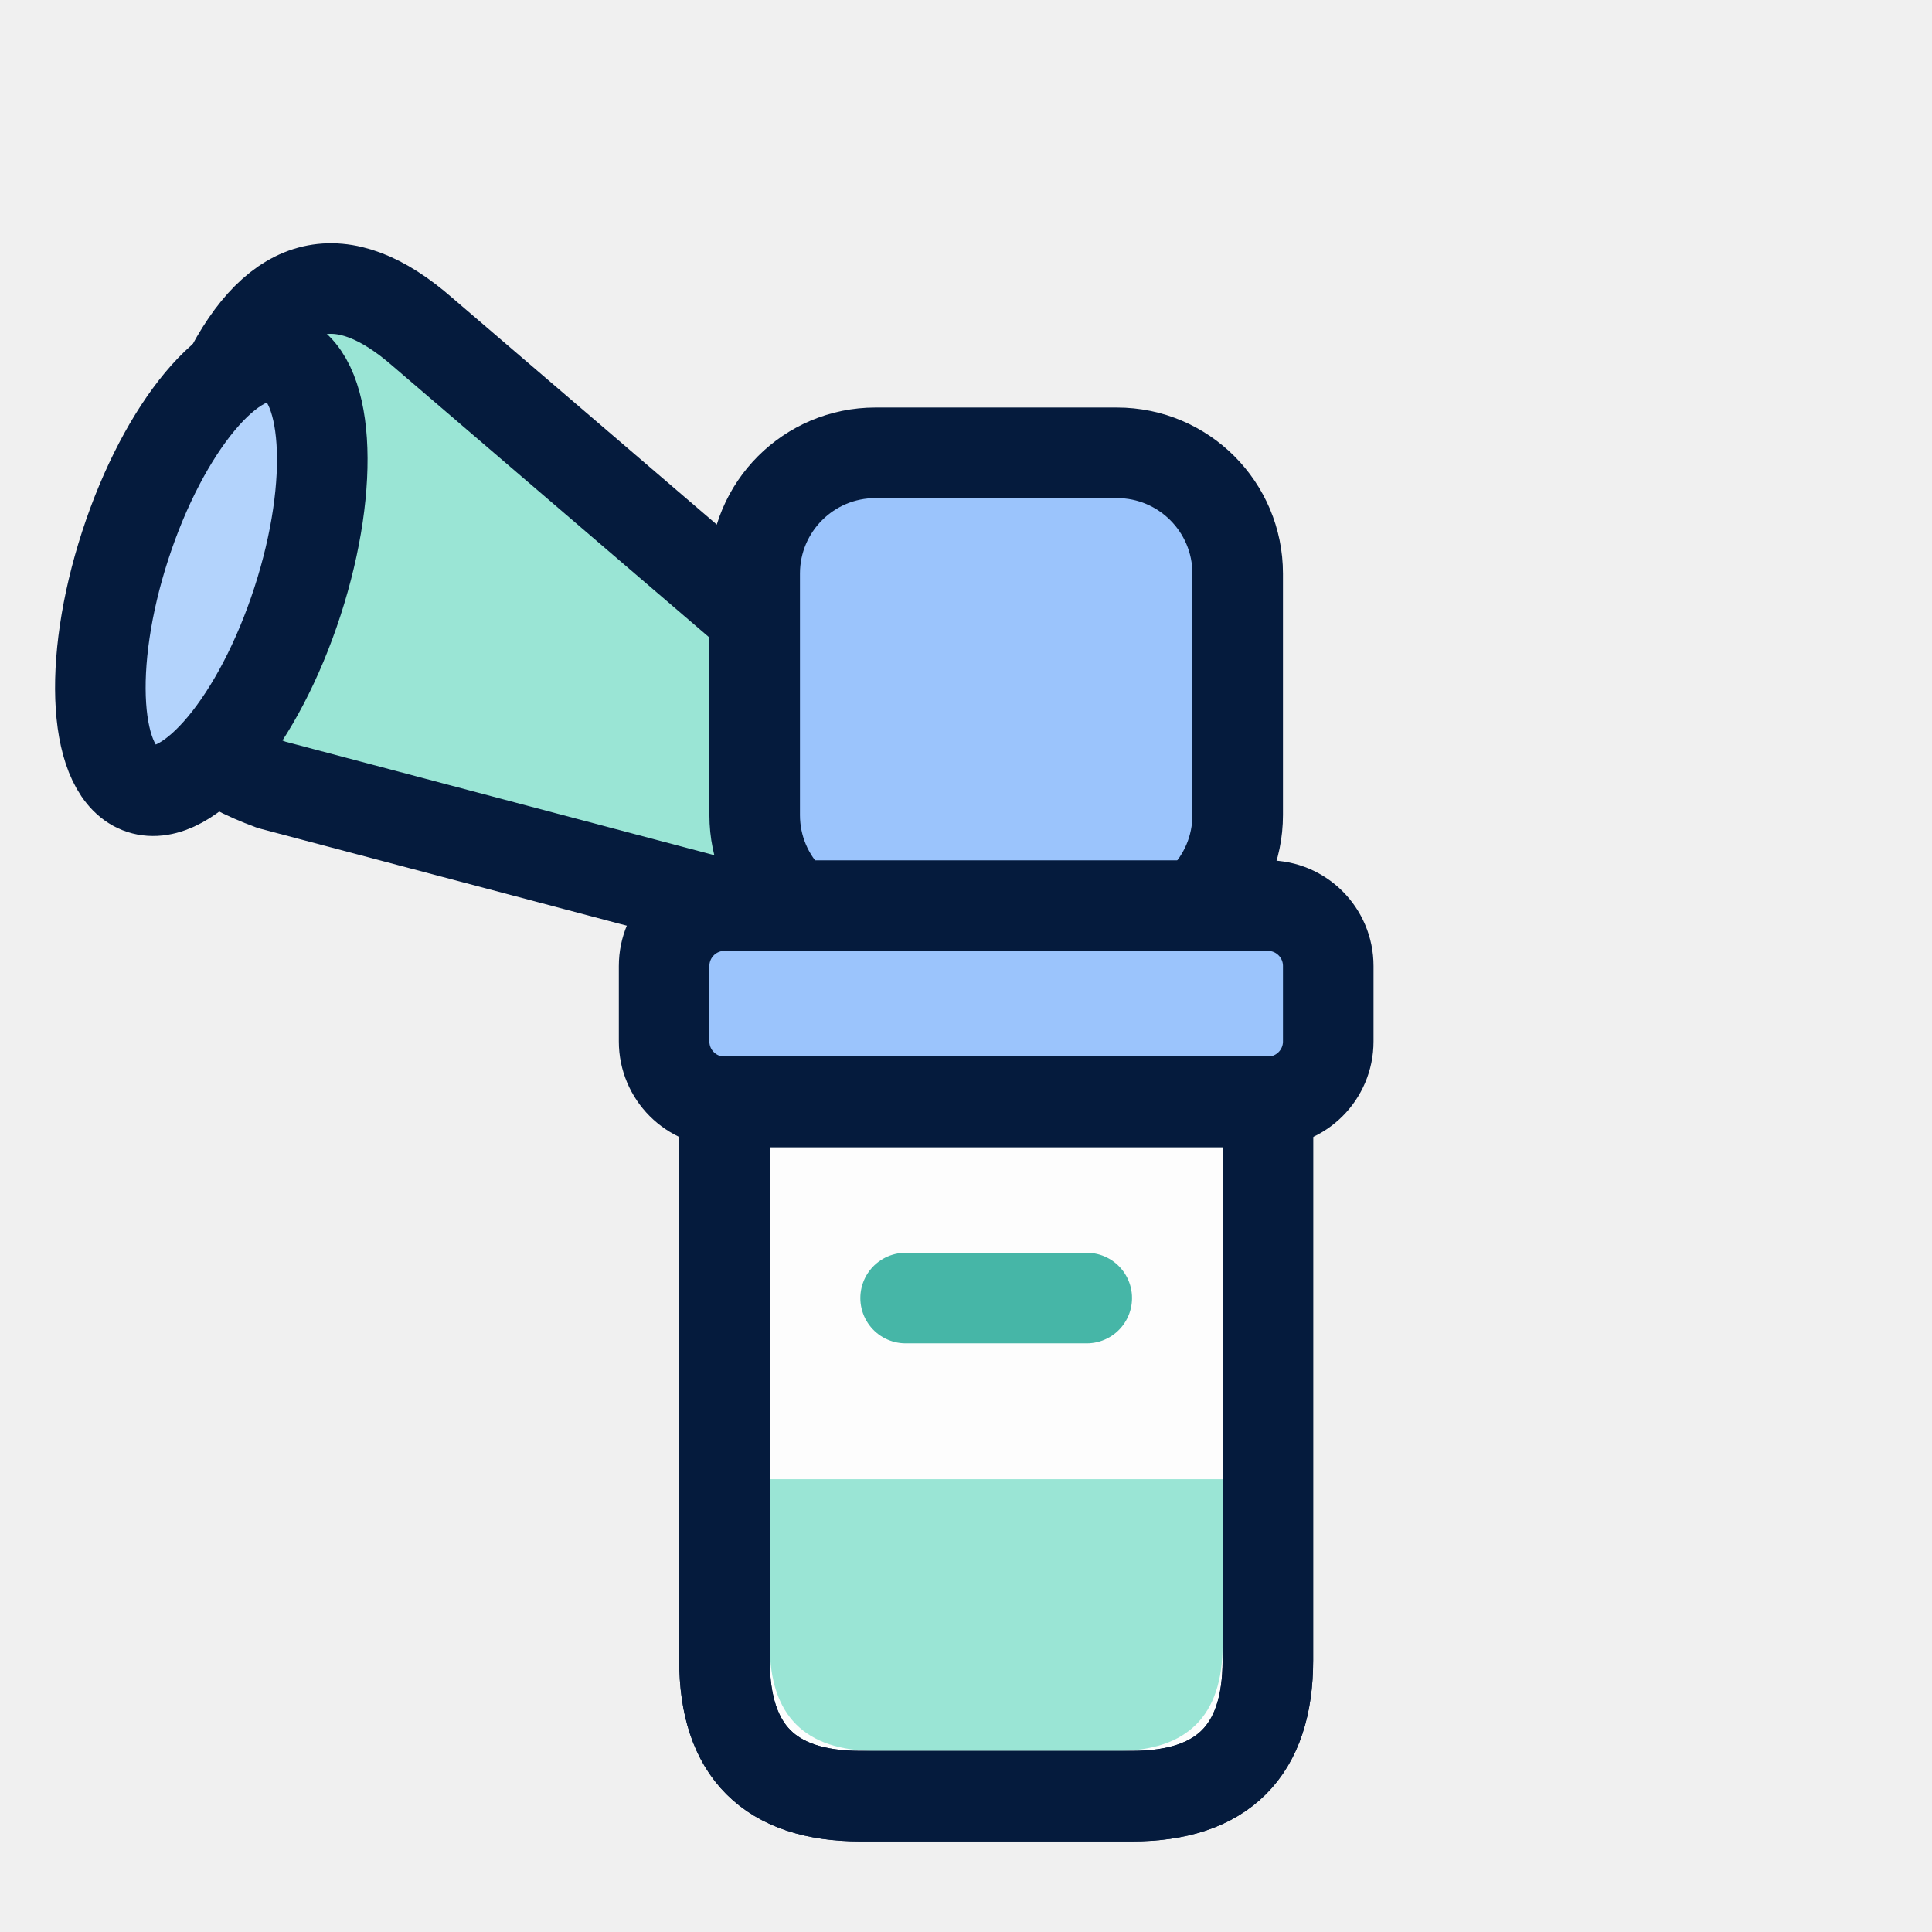
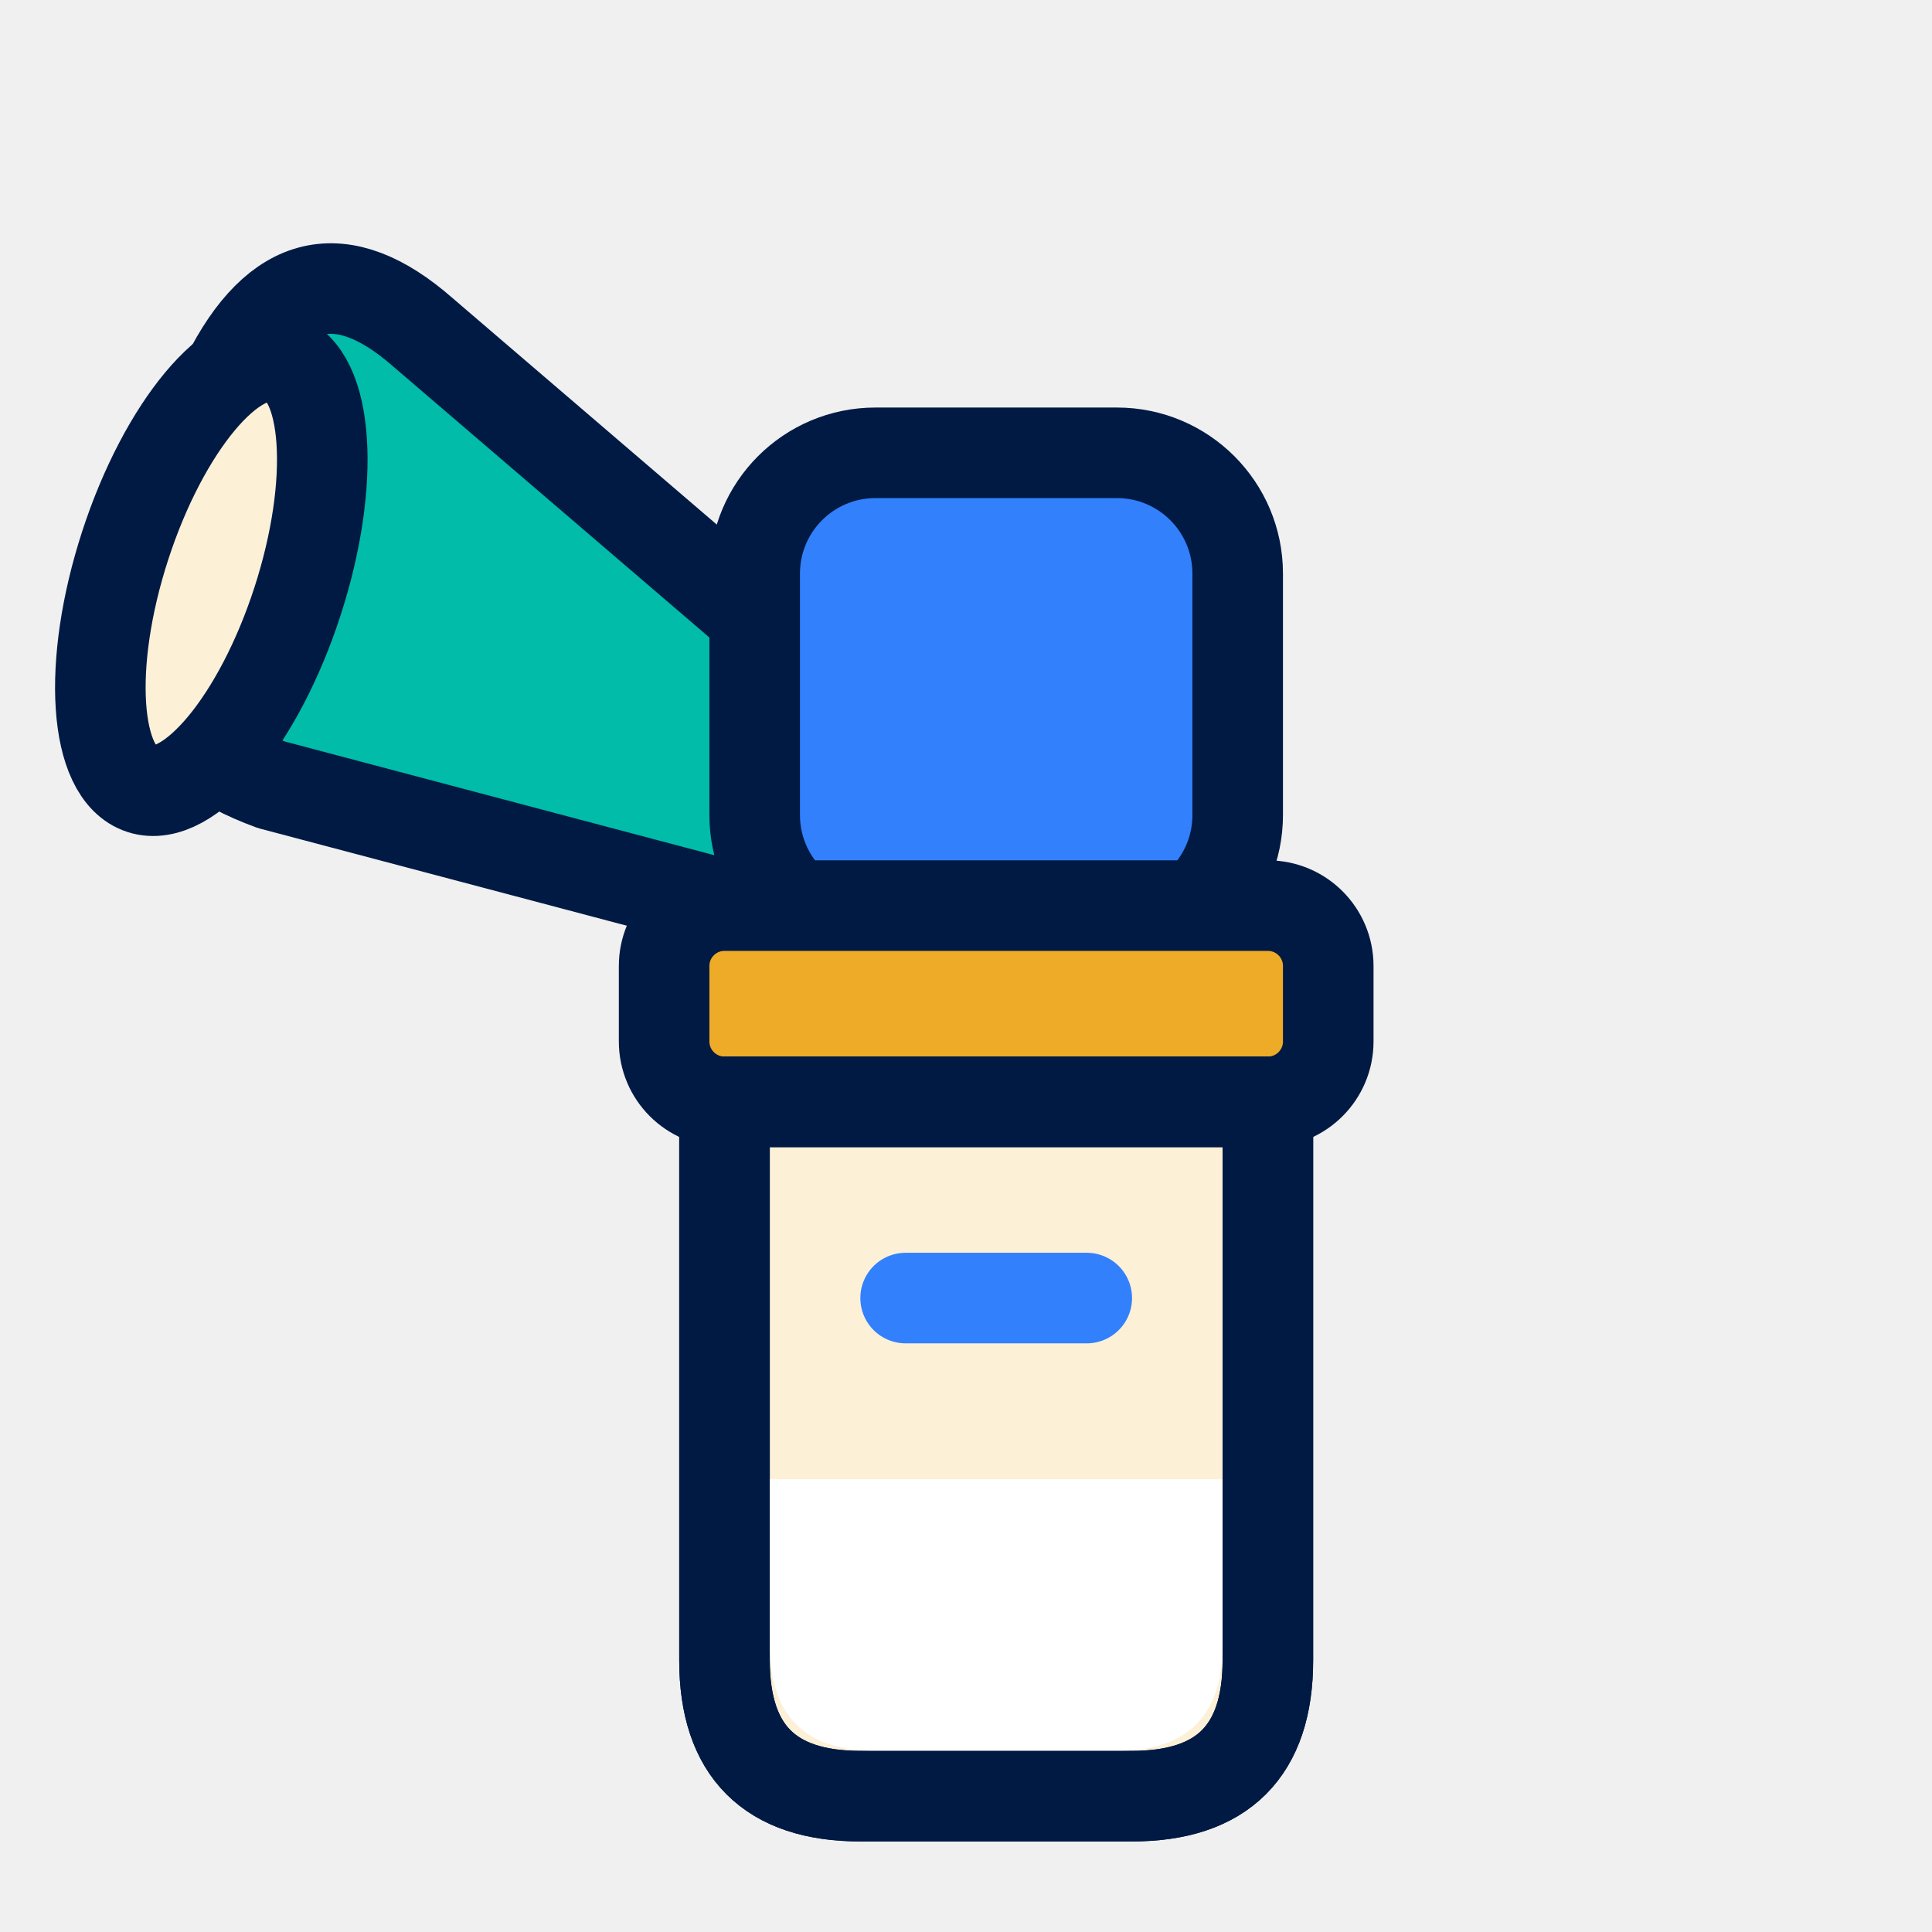
- <svg xmlns="http://www.w3.org/2000/svg" viewBox="0 0 256 256" fill="none" stroke="#051b3d" stroke-width="12" stroke-linejoin="round" stroke-linecap="round">
-   <path d="M112 92 L56 44 Q40 30 30 50 L22 74 Q14 96 36 104 L104 122 Z" fill="#9ae5d5" />
-   <ellipse cx="28" cy="76" rx="12" ry="30" transform="rotate(18 28 76)" fill="#b3d3fc" />
-   <rect x="100" y="60" width="64" height="64" rx="16" fill="#9bc4fc" />
-   <rect x="88" y="120" width="88" height="26" rx="8" fill="#9bc4fc" />
-   <path d="M96 146 H168 V220 Q168 238 150 238 H114 Q96 238 96 220 Z" fill="#fdfdfd" />
-   <path d="M102 196 H162 V218 Q162 232 148 232 H116 Q102 232 102 218 Z" fill="#9ae5d5" stroke="none" />
+ <svg xmlns="http://www.w3.org/2000/svg" viewBox="0 0 256 256" fill="none" stroke="#011a44" stroke-width="12" stroke-linejoin="round" stroke-linecap="round">
+   <path d="M112 92 L56 44 Q40 30 30 50 L22 74 Q14 96 36 104 L104 122 Z" fill="#00bca8" />
+   <ellipse cx="28" cy="76" rx="12" ry="30" transform="rotate(18 28 76)" fill="#fcf0d7" />
+   <rect x="100" y="60" width="64" height="64" rx="16" fill="#3280fc" />
+   <rect x="88" y="120" width="88" height="26" rx="8" fill="#eeab27" />
+   <path d="M96 146 H168 V220 Q168 238 150 238 H114 Q96 238 96 220 Z" fill="#fcf0d7" />
+   <path d="M102 196 H162 V218 Q162 232 148 232 H116 Q102 232 102 218 Z" fill="#ffffff" stroke="none" />
  <path d="M96 146 H168 V220 Q168 238 150 238 H114 Q96 238 96 220 Z" />
-   <path d="M120 172 H144" stroke="#46b6a7" />
+   <path d="M120 172 H144" stroke="#3280fc" />
</svg>
